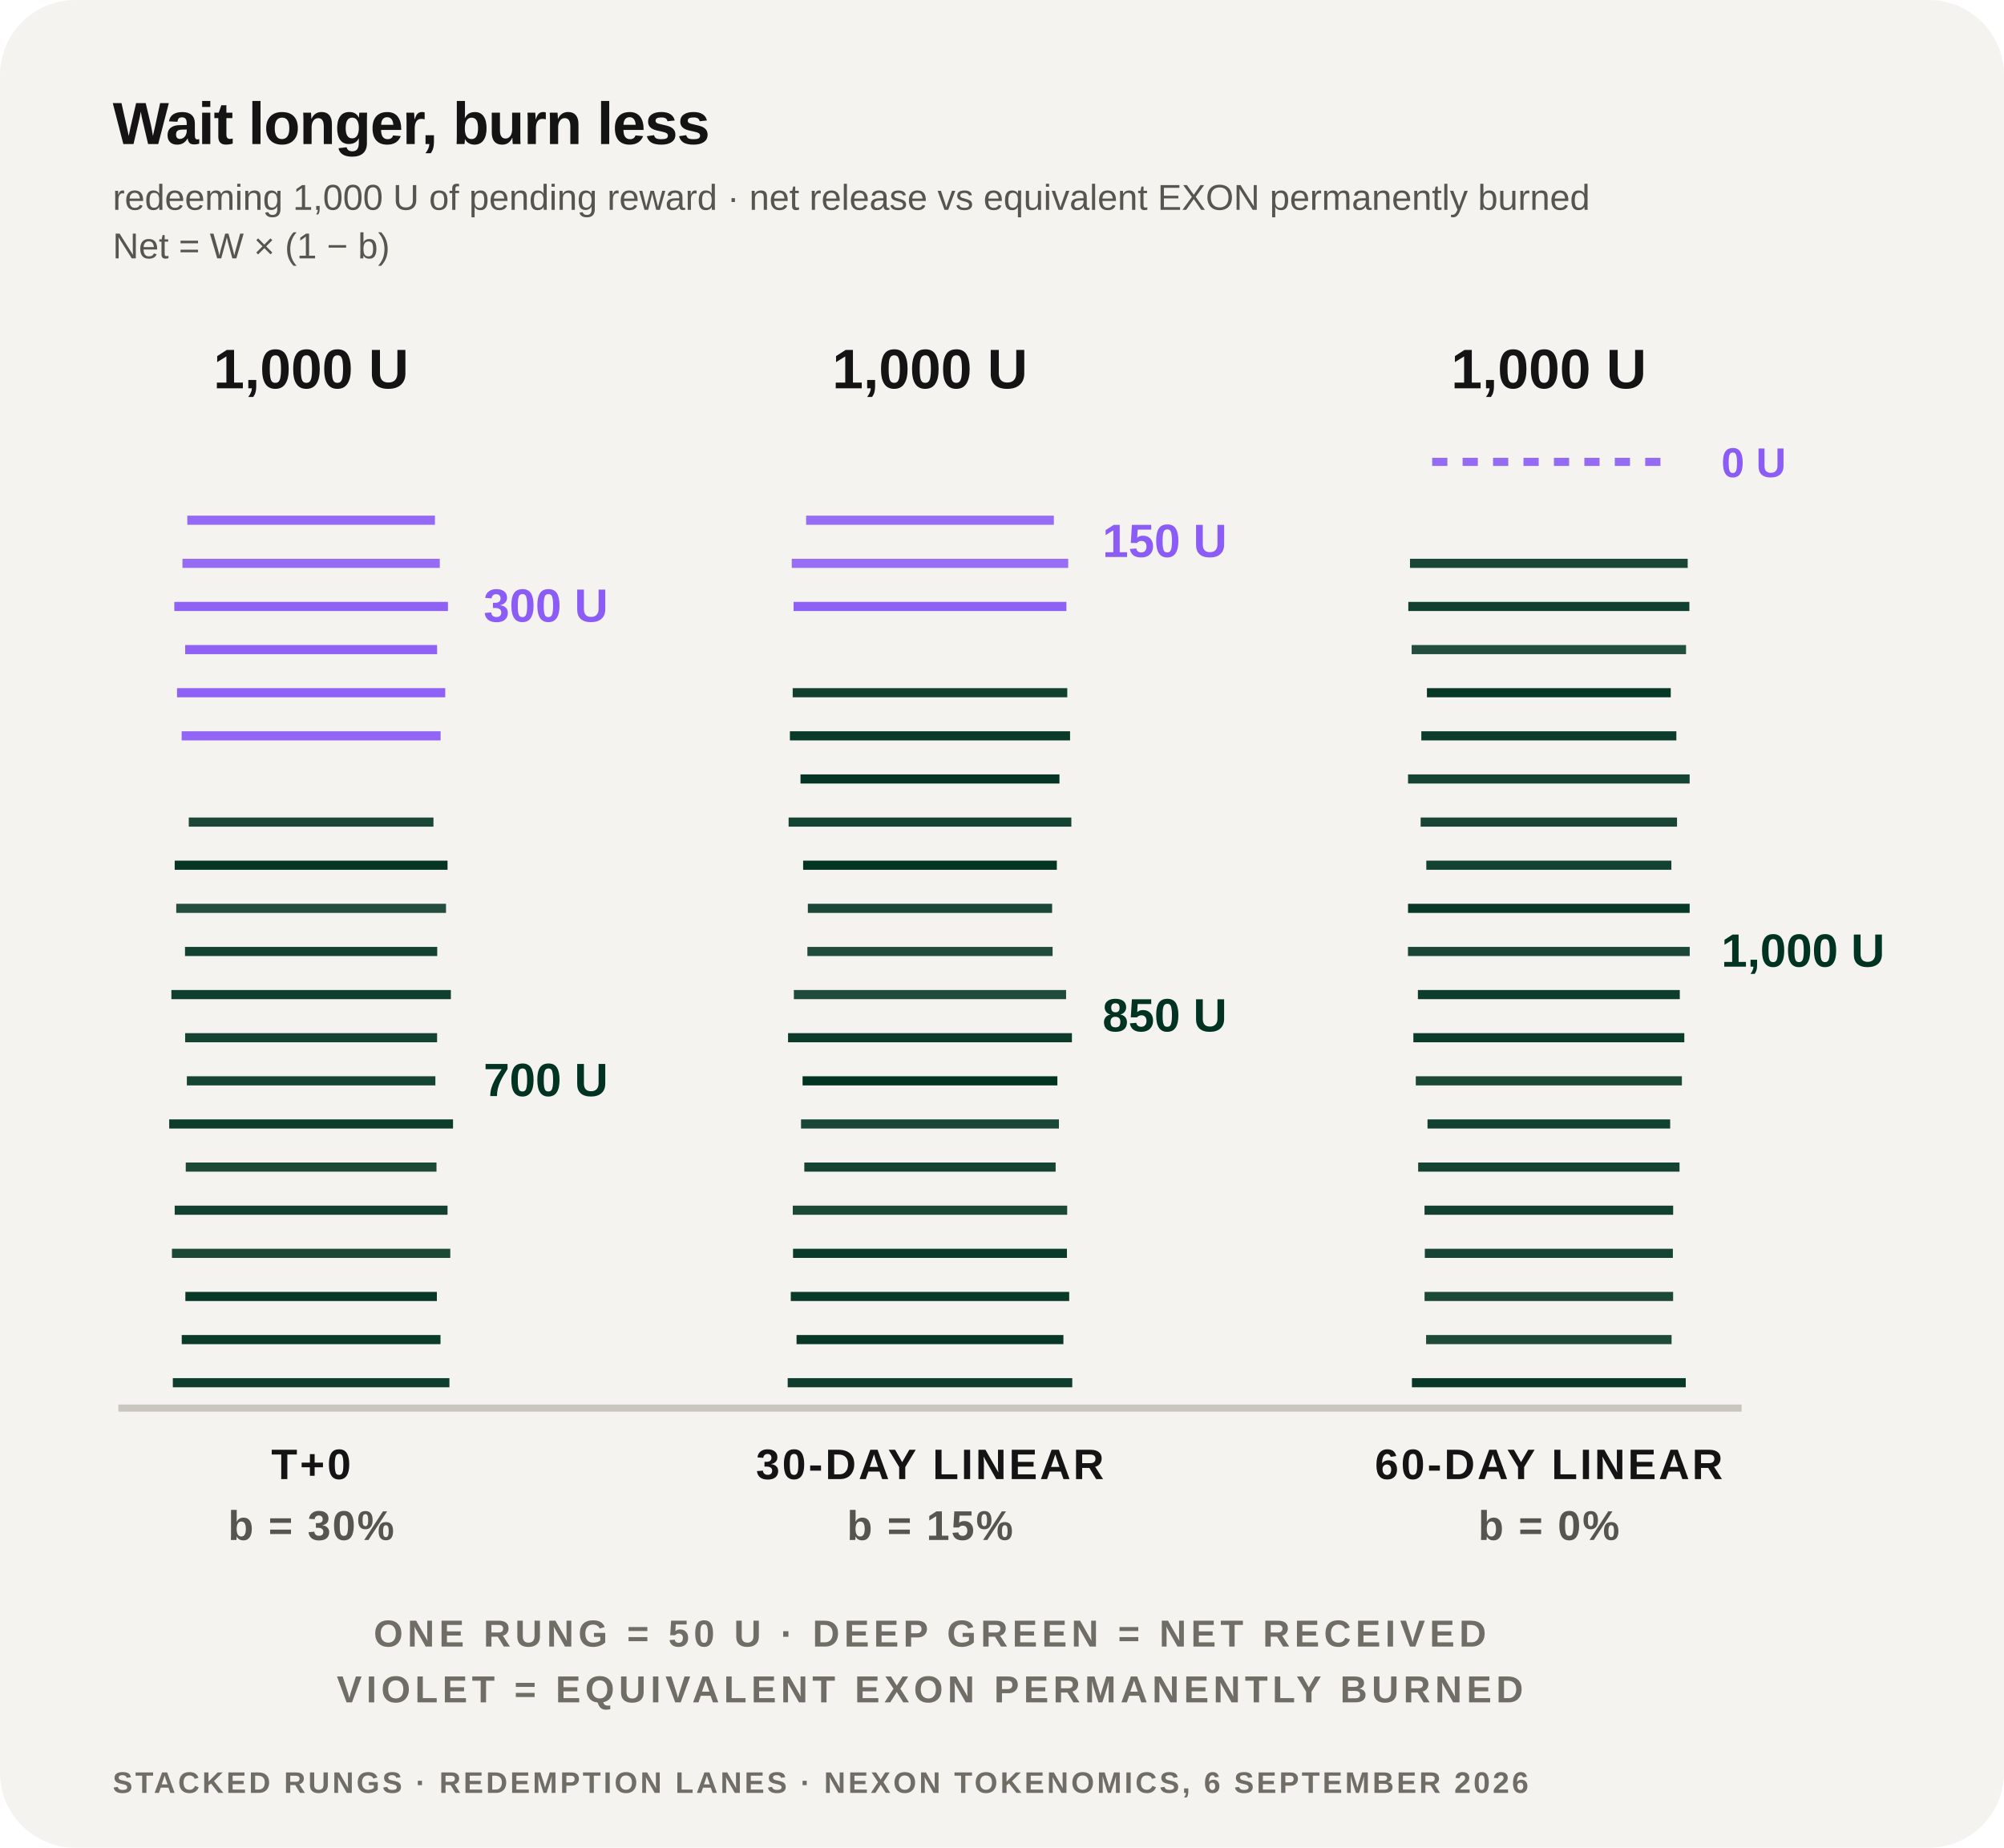
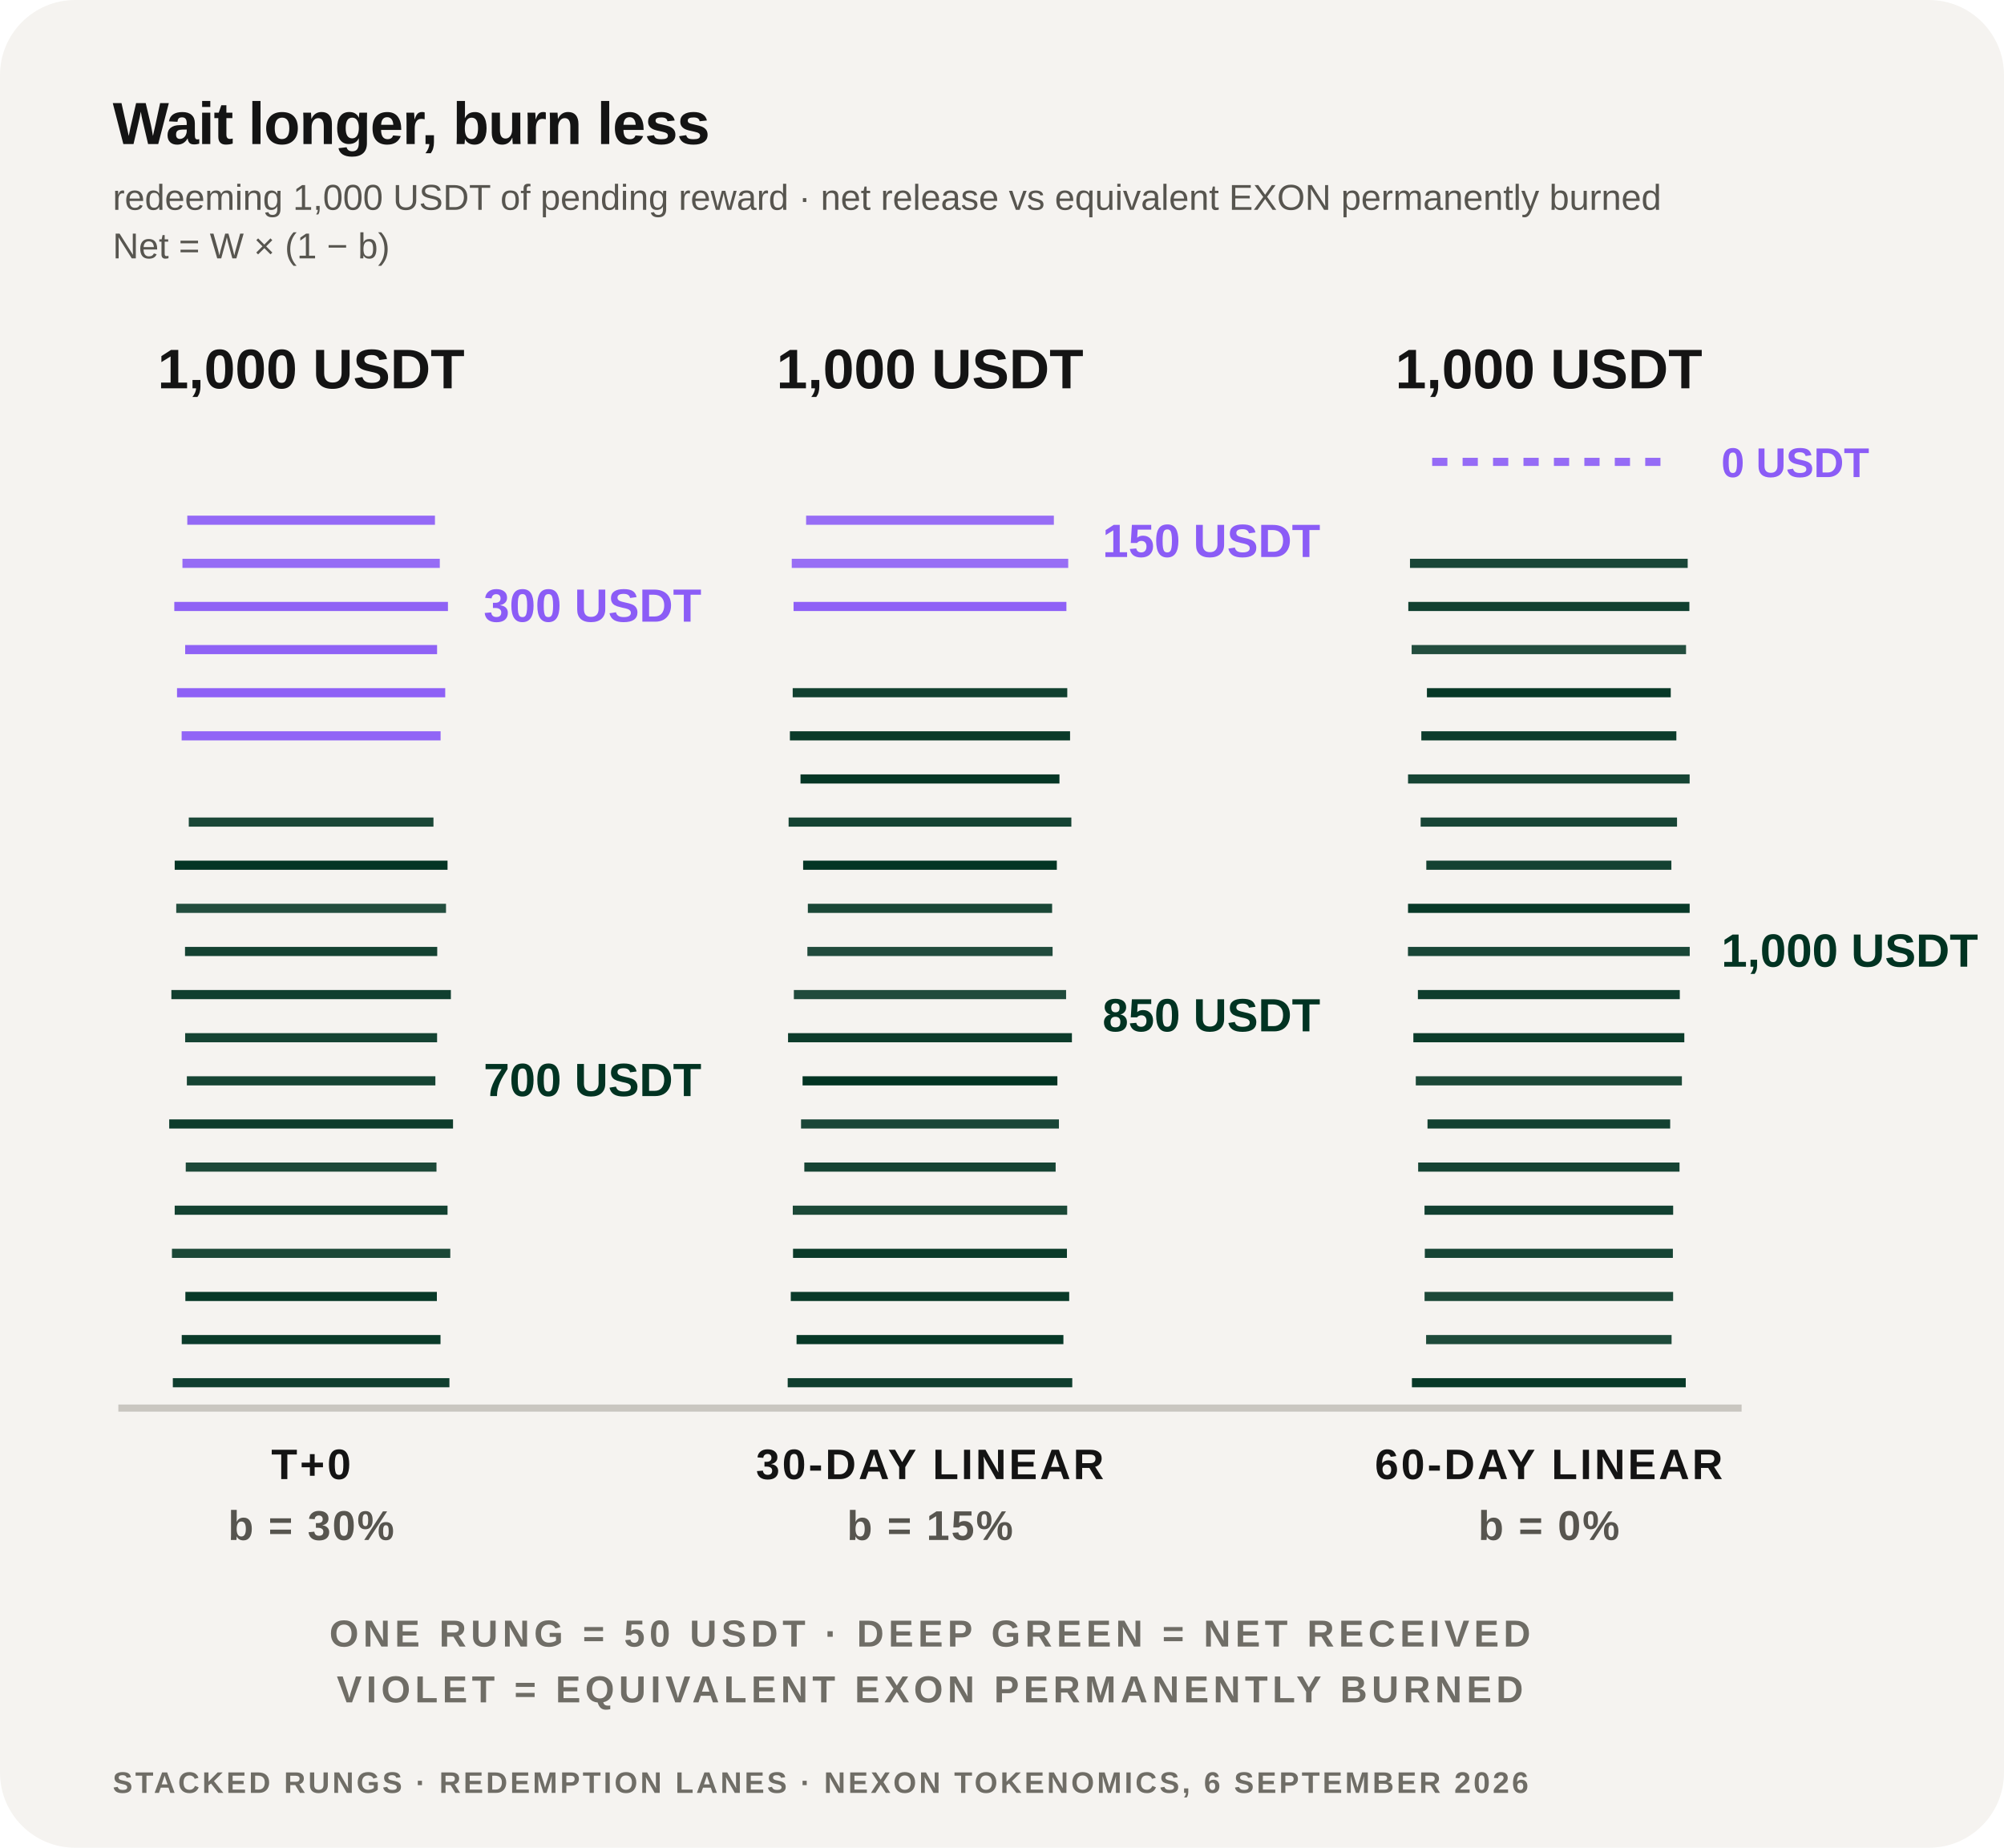
<svg xmlns="http://www.w3.org/2000/svg" id="card-c4" viewBox="0 0 640 590" width="1280" role="img" aria-label="Wait longer, burn less" height="1180">
  <style>
  text{font-family:-apple-system, "Helvetica Neue", "PingFang SC", "Hiragino Sans GB", "Microsoft YaHei", Arial, sans-serif;}
  .pop,.fade{animation:none}
  .draw{animation:none;stroke-dasharray:none;stroke-dashoffset:0}
</style>
  <rect x="0" y="0" width="640" height="590" rx="24" fill="#F5F3F0" />
  <text x="36" y="46" font-size="19" font-weight="700" fill="#141414" letter-spacing="-.015em">Wait longer, burn less</text>
-   <text x="36" y="67" font-size="11.5" font-weight="400" fill="#57554F">redeeming 1,000 U of pending reward · net release vs equivalent EXON permanently burned</text>
+   <text x="36" y="67" font-size="11.5" font-weight="400" fill="#57554F">redeeming 1,000 USDT of pending reward · net release vs equivalent EXON permanently burned</text>
  <text x="36" y="82.5" font-size="11.5" font-weight="400" fill="#57554F">Net = W × (1 − b)</text>
  <g transform="translate(-27.00,36.51) scale(1.62)">
    <line x1="50.737" y1="250" x2="105.263" y2="250" stroke="#013322" stroke-width="1.8" opacity="0.940" class="fade" />
    <line x1="52.493" y1="241.5" x2="103.507" y2="241.5" stroke="#013322" stroke-width="1.8" opacity="0.961" class="fade" />
    <line x1="53.21" y1="233" x2="102.79" y2="233" stroke="#013322" stroke-width="1.8" opacity="0.969" class="fade" />
    <line x1="50.566" y1="224.5" x2="105.434" y2="224.5" stroke="#013322" stroke-width="1.8" opacity="0.892" class="fade" />
    <line x1="51.107" y1="216" x2="104.893" y2="216" stroke="#013322" stroke-width="1.8" opacity="0.923" class="fade" />
    <line x1="53.285" y1="207.5" x2="102.715" y2="207.5" stroke="#013322" stroke-width="1.8" opacity="0.883" class="fade" />
    <line x1="50.024" y1="199" x2="105.976" y2="199" stroke="#013322" stroke-width="1.8" opacity="0.951" class="fade" />
    <line x1="53.505" y1="190.5" x2="102.495" y2="190.5" stroke="#013322" stroke-width="1.8" opacity="0.912" class="fade" />
    <line x1="53.166" y1="182" x2="102.834" y2="182" stroke="#013322" stroke-width="1.8" opacity="0.917" class="fade" />
    <line x1="50.451" y1="173.5" x2="105.549" y2="173.5" stroke="#013322" stroke-width="1.8" opacity="0.935" class="fade" />
    <line x1="53.14" y1="165" x2="102.86" y2="165" stroke="#013322" stroke-width="1.8" opacity="0.918" class="fade" />
    <line x1="51.41" y1="156.5" x2="104.59" y2="156.5" stroke="#013322" stroke-width="1.8" opacity="0.863" class="fade" />
    <line x1="51.107" y1="148" x2="104.893" y2="148" stroke="#013322" stroke-width="1.8" opacity="0.986" class="fade" />
    <line x1="53.883" y1="139.5" x2="102.117" y2="139.5" stroke="#013322" stroke-width="1.8" opacity="0.895" class="fade" />
-     <text x="112" y="193.5" font-size="9.2" font-weight="800" fill="#013322" class="fade">700 U</text>
+     <text x="112" y="193.5" font-size="9.2" font-weight="800" fill="#013322" class="fade">700 USDT</text>
    <line x1="52.475" y1="122.5" x2="103.525" y2="122.5" stroke="#8B5CF6" stroke-width="1.8" opacity="0.940" class="fade" />
    <line x1="51.564" y1="114" x2="104.436" y2="114" stroke="#8B5CF6" stroke-width="1.8" opacity="0.976" class="fade" />
    <line x1="53.17" y1="105.5" x2="102.83" y2="105.5" stroke="#8B5CF6" stroke-width="1.8" opacity="0.962" class="fade" />
    <line x1="51.028" y1="97" x2="104.972" y2="97" stroke="#8B5CF6" stroke-width="1.8" opacity="0.963" class="fade" />
    <line x1="52.634" y1="88.5" x2="103.366" y2="88.5" stroke="#8B5CF6" stroke-width="1.8" opacity="0.891" class="fade" />
    <line x1="53.588" y1="80" x2="102.412" y2="80" stroke="#8B5CF6" stroke-width="1.8" opacity="0.912" class="fade" />
-     <text x="112" y="100" font-size="9.2" font-weight="800" fill="#8B5CF6" class="fade">300 U</text>
-     <text x="78" y="54" font-size="11" font-weight="800" fill="#141414" text-anchor="middle" class="fade">1,000 U</text>
+     <text x="112" y="100" font-size="9.2" font-weight="800" fill="#8B5CF6" class="fade">300 USDT</text>
+     <text x="78" y="54" font-size="11" font-weight="800" fill="#141414" text-anchor="middle" class="fade">1,000 USDT</text>
    <text x="78" y="269" font-size="8.4" font-weight="700" fill="#141414" text-anchor="middle" letter-spacing=".06em" class="fade">T+0</text>
    <text x="78" y="281" font-size="8.2" font-weight="700" fill="#57554F" text-anchor="middle" letter-spacing=".04em" class="fade">b = 30%</text>
    <line x1="171.95" y1="250" x2="228.05" y2="250" stroke="#013322" stroke-width="1.8" opacity="0.940" class="fade" />
    <line x1="173.696" y1="241.5" x2="226.304" y2="241.5" stroke="#013322" stroke-width="1.8" opacity="0.976" class="fade" />
    <line x1="172.557" y1="233" x2="227.443" y2="233" stroke="#013322" stroke-width="1.8" opacity="0.962" class="fade" />
    <line x1="173.001" y1="224.5" x2="226.999" y2="224.5" stroke="#013322" stroke-width="1.8" opacity="0.963" class="fade" />
    <line x1="172.953" y1="216" x2="227.047" y2="216" stroke="#013322" stroke-width="1.8" opacity="0.891" class="fade" />
    <line x1="175.228" y1="207.5" x2="224.772" y2="207.5" stroke="#013322" stroke-width="1.8" opacity="0.912" class="fade" />
    <line x1="174.581" y1="199" x2="225.419" y2="199" stroke="#013322" stroke-width="1.8" opacity="0.902" class="fade" />
    <line x1="174.884" y1="190.5" x2="225.116" y2="190.5" stroke="#013322" stroke-width="1.8" opacity="0.993" class="fade" />
    <line x1="172.02" y1="182" x2="227.98" y2="182" stroke="#013322" stroke-width="1.8" opacity="0.956" class="fade" />
    <line x1="173.168" y1="173.5" x2="226.832" y2="173.5" stroke="#013322" stroke-width="1.8" opacity="0.872" class="fade" />
    <line x1="175.83" y1="165" x2="224.17" y2="165" stroke="#013322" stroke-width="1.8" opacity="0.869" class="fade" />
    <line x1="175.923" y1="156.5" x2="224.077" y2="156.5" stroke="#013322" stroke-width="1.8" opacity="0.898" class="fade" />
    <line x1="174.994" y1="148" x2="225.006" y2="148" stroke="#013322" stroke-width="1.8" opacity="0.990" class="fade" />
    <line x1="172.13" y1="139.5" x2="227.87" y2="139.5" stroke="#013322" stroke-width="1.8" opacity="0.915" class="fade" />
    <line x1="174.475" y1="131" x2="225.525" y2="131" stroke="#013322" stroke-width="1.8" opacity="0.981" class="fade" />
    <line x1="172.385" y1="122.5" x2="227.615" y2="122.5" stroke="#013322" stroke-width="1.8" opacity="0.964" class="fade" />
    <line x1="172.935" y1="114" x2="227.065" y2="114" stroke="#013322" stroke-width="1.8" opacity="0.930" class="fade" />
-     <text x="234" y="180.75" font-size="9.2" font-weight="800" fill="#013322" class="fade">850 U</text>
+     <text x="234" y="180.75" font-size="9.2" font-weight="800" fill="#013322" class="fade">850 USDT</text>
    <line x1="173.107" y1="97" x2="226.893" y2="97" stroke="#8B5CF6" stroke-width="1.8" opacity="0.970" class="fade" />
    <line x1="172.75" y1="88.5" x2="227.25" y2="88.5" stroke="#8B5CF6" stroke-width="1.8" opacity="0.880" class="fade" />
    <line x1="175.58" y1="80" x2="224.42" y2="80" stroke="#8B5CF6" stroke-width="1.8" opacity="0.888" class="fade" />
-     <text x="234" y="87.25" font-size="9.2" font-weight="800" fill="#8B5CF6" class="fade">150 U</text>
-     <text x="200" y="54" font-size="11" font-weight="800" fill="#141414" text-anchor="middle" class="fade">1,000 U</text>
+     <text x="234" y="87.25" font-size="9.2" font-weight="800" fill="#8B5CF6" class="fade">150 USDT</text>
+     <text x="200" y="54" font-size="11" font-weight="800" fill="#141414" text-anchor="middle" class="fade">1,000 USDT</text>
    <text x="200" y="269" font-size="8.4" font-weight="700" fill="#141414" text-anchor="middle" letter-spacing=".06em" class="fade">30-DAY LINEAR</text>
    <text x="200" y="281" font-size="8.2" font-weight="700" fill="#57554F" text-anchor="middle" letter-spacing=".04em" class="fade">b = 15%</text>
    <line x1="295.01" y1="250" x2="348.99" y2="250" stroke="#013322" stroke-width="1.8" opacity="0.970" class="fade" />
    <line x1="297.804" y1="241.5" x2="346.196" y2="241.5" stroke="#013322" stroke-width="1.8" opacity="0.880" class="fade" />
    <line x1="297.5" y1="233" x2="346.5" y2="233" stroke="#013322" stroke-width="1.8" opacity="0.888" class="fade" />
    <line x1="297.549" y1="224.5" x2="346.451" y2="224.5" stroke="#013322" stroke-width="1.8" opacity="0.912" class="fade" />
    <line x1="297.492" y1="216" x2="346.508" y2="216" stroke="#013322" stroke-width="1.8" opacity="0.926" class="fade" />
    <line x1="296.238" y1="207.5" x2="347.762" y2="207.5" stroke="#013322" stroke-width="1.8" opacity="0.913" class="fade" />
    <line x1="298.081" y1="199" x2="345.919" y2="199" stroke="#013322" stroke-width="1.8" opacity="0.922" class="fade" />
    <line x1="295.771" y1="190.5" x2="348.229" y2="190.5" stroke="#013322" stroke-width="1.8" opacity="0.890" class="fade" />
    <line x1="295.292" y1="182" x2="348.708" y2="182" stroke="#013322" stroke-width="1.8" opacity="0.960" class="fade" />
    <line x1="296.185" y1="173.5" x2="347.815" y2="173.5" stroke="#013322" stroke-width="1.8" opacity="0.945" class="fade" />
    <line x1="294.227" y1="165" x2="349.773" y2="165" stroke="#013322" stroke-width="1.8" opacity="0.899" class="fade" />
    <line x1="294.24" y1="156.5" x2="349.76" y2="156.5" stroke="#013322" stroke-width="1.8" opacity="0.971" class="fade" />
    <line x1="297.844" y1="148" x2="346.156" y2="148" stroke="#013322" stroke-width="1.8" opacity="0.918" class="fade" />
    <line x1="296.73" y1="139.5" x2="347.27" y2="139.5" stroke="#013322" stroke-width="1.8" opacity="0.905" class="fade" />
    <line x1="294.244" y1="131" x2="349.756" y2="131" stroke="#013322" stroke-width="1.8" opacity="0.912" class="fade" />
    <line x1="296.862" y1="122.5" x2="347.138" y2="122.5" stroke="#013322" stroke-width="1.8" opacity="0.947" class="fade" />
    <line x1="297.967" y1="114" x2="346.033" y2="114" stroke="#013322" stroke-width="1.8" opacity="0.973" class="fade" />
    <line x1="294.953" y1="105.5" x2="349.047" y2="105.5" stroke="#013322" stroke-width="1.8" opacity="0.862" class="fade" />
    <line x1="294.297" y1="97" x2="349.703" y2="97" stroke="#013322" stroke-width="1.8" opacity="0.931" class="fade" />
    <line x1="294.627" y1="88.5" x2="349.373" y2="88.5" stroke="#013322" stroke-width="1.8" opacity="0.901" class="fade" />
-     <text x="356" y="168" font-size="9.2" font-weight="800" fill="#013322" class="fade">1,000 U</text>
+     <text x="356" y="168" font-size="9.2" font-weight="800" fill="#013322" class="fade">1,000 USDT</text>
    <line x1="299" y1="68.5" x2="345" y2="68.5" stroke="#8B5CF6" stroke-width="1.6" stroke-dasharray="3 3" opacity="0.9" class="fade" />
-     <text x="356" y="71.5" font-size="8.2" font-weight="800" fill="#8B5CF6" class="fade">0 U</text>
-     <text x="322" y="54" font-size="11" font-weight="800" fill="#141414" text-anchor="middle" class="fade">1,000 U</text>
+     <text x="356" y="71.5" font-size="8.2" font-weight="800" fill="#8B5CF6" class="fade">0 USDT</text>
+     <text x="322" y="54" font-size="11" font-weight="800" fill="#141414" text-anchor="middle" class="fade">1,000 USDT</text>
    <text x="322" y="269" font-size="8.4" font-weight="700" fill="#141414" text-anchor="middle" letter-spacing=".06em" class="fade">60-DAY LINEAR</text>
    <text x="322" y="281" font-size="8.2" font-weight="700" fill="#57554F" text-anchor="middle" letter-spacing=".04em" class="fade">b = 0%</text>
    <line x1="40" y1="255" x2="360" y2="255" stroke="#C9C6C0" stroke-width="1.4" class="fade" />
-     <text x="200" y="302" font-size="7.4" font-weight="600" fill="#6F6D66" text-anchor="middle" letter-spacing=".12em" class="fade">ONE RUNG = 50 U · DEEP GREEN = NET RECEIVED</text>
+     <text x="200" y="302" font-size="7.4" font-weight="600" fill="#6F6D66" text-anchor="middle" letter-spacing=".12em" class="fade">ONE RUNG = 50 USDT · DEEP GREEN = NET RECEIVED</text>
    <text x="200" y="313" font-size="7.4" font-weight="600" fill="#6F6D66" text-anchor="middle" letter-spacing=".12em" class="fade">VIOLET = EQUIVALENT EXON PERMANENTLY BURNED</text>
  </g>
  <text x="36" y="572.48" font-size="9.5" font-weight="600" fill="#6F6D66" letter-spacing=".09em">STACKED RUNGS · REDEMPTION LANES · NEXON TOKENOMICS, 6 SEPTEMBER 2026</text>
</svg>
